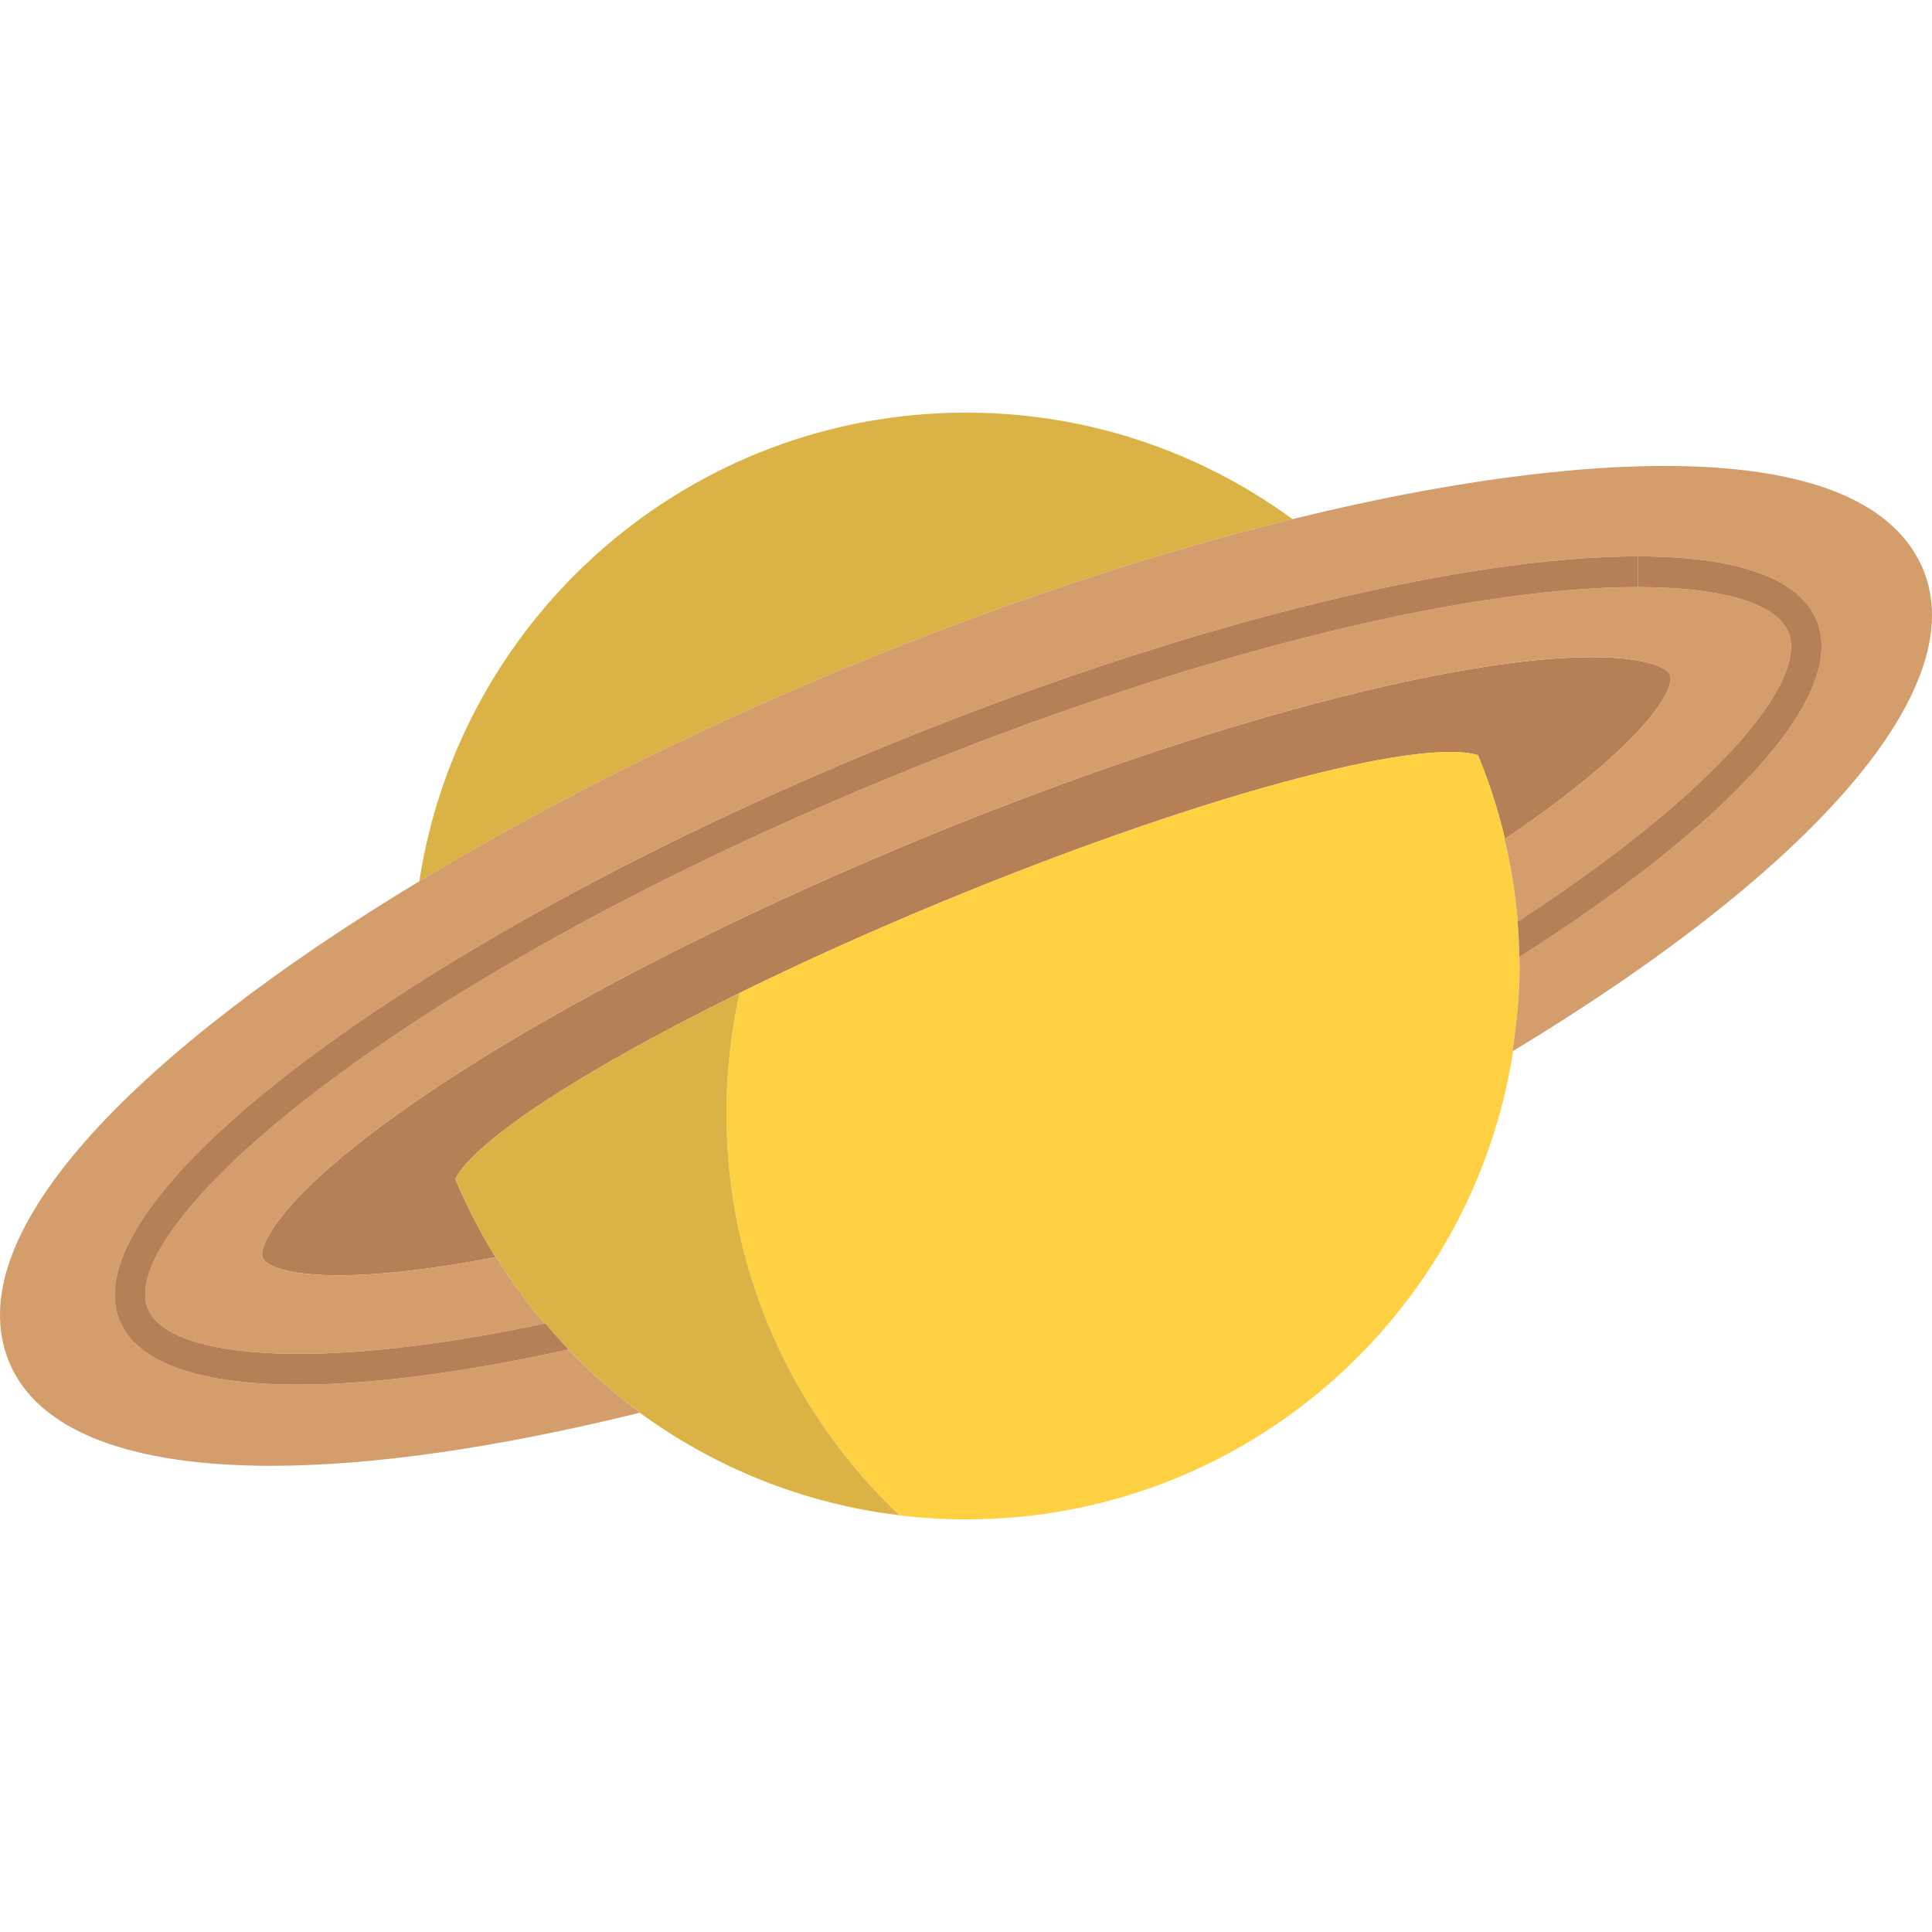
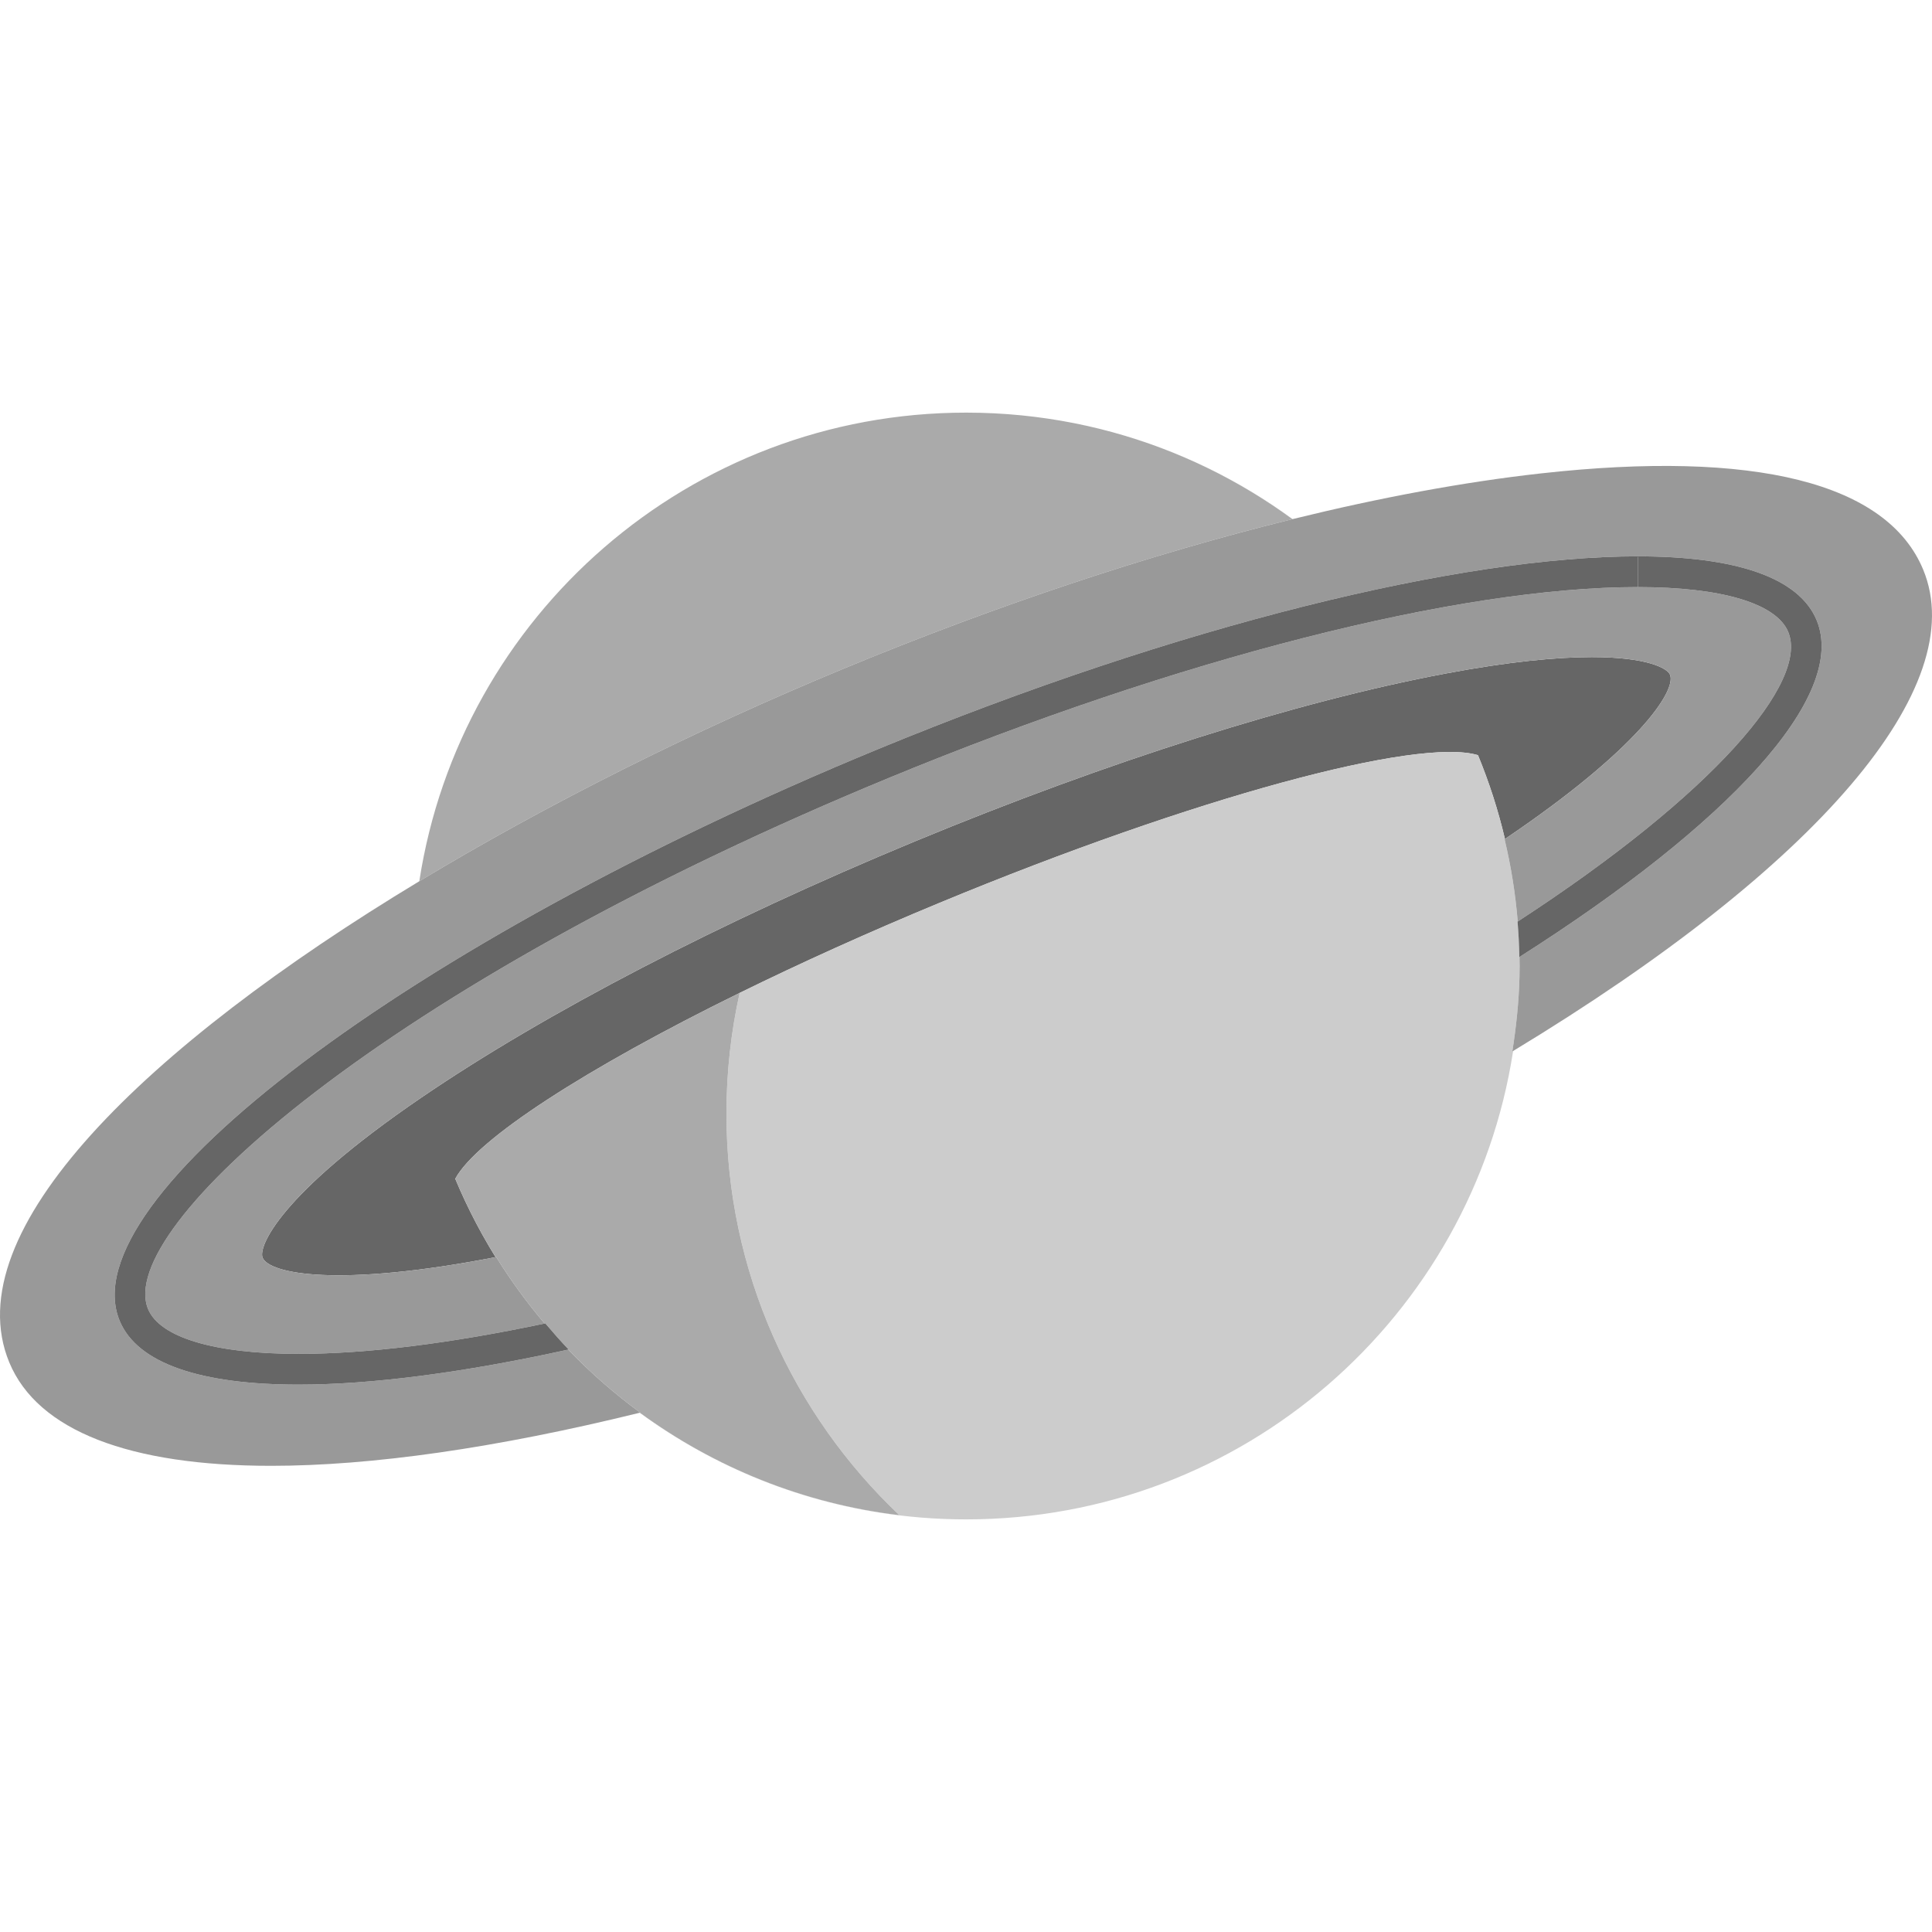
<svg xmlns="http://www.w3.org/2000/svg" version="1.1" id="Capa_1" x="0px" y="0px" viewBox="0 0 502.74 502.74" style="enable-background:new 0 0 502.74 502.74;" xml:space="preserve">
  <g>
    <path style="fill:none;" d="M395.431,251.37c0,0.962-0.018,1.919-0.036,2.876C395.418,253.291,395.431,252.332,395.431,251.37z" />
-     <path style="fill:#B68057;" d="M434.563,175.558c-0.695-1.68-5.984-4.57-20.336-4.57c-8.906,0-21.297,1.109-38.25,4.313   c-38.578,7.281-87.578,22.789-137.969,43.664c-50.391,20.875-96.008,44.555-128.43,66.688   c-37.219,25.398-42.375,38.883-41.25,41.609c1.733,4.199,19.547,7.848,60.63-0.13c-1.195-1.927-2.345-3.885-3.449-5.871   c-0.039-0.07-0.079-0.141-0.118-0.211c-0.462-0.834-0.915-1.674-1.361-2.518c-0.077-0.146-0.154-0.292-0.231-0.438   c-0.417-0.795-0.826-1.595-1.228-2.399c-0.098-0.197-0.196-0.394-0.294-0.591c-0.382-0.772-0.758-1.547-1.126-2.327   c-0.109-0.231-0.217-0.464-0.325-0.696c-0.353-0.758-0.701-1.517-1.041-2.282c-0.114-0.257-0.225-0.515-0.338-0.772   c-0.329-0.753-0.656-1.507-0.973-2.267c-0.003-0.006-0.005-0.012-0.008-0.018c5.518-10.29,33.918-28.665,74.006-48.367   c15.792-7.762,33.396-15.729,52.128-23.488c66.279-27.454,124.41-43.083,139.996-38.382c2.892,7.013,5.251,14.301,7.016,21.819   C426.293,194.911,436.297,179.738,434.563,175.558z" />
-     <path style="fill:#FFD042;" d="M279.66,110.144c0.924,0.184,1.844,0.379,2.761,0.58   C281.504,110.523,280.584,110.328,279.66,110.144z" />
-     <path style="fill:#FFD042;" d="M286.315,111.634c1.041,0.26,2.078,0.53,3.111,0.813   C288.394,112.165,287.357,111.894,286.315,111.634z" />
-     <path style="fill:#FFD042;" d="M283.012,110.853c0.98,0.22,1.957,0.45,2.929,0.69C284.968,111.304,283.992,111.072,283.012,110.853   z" />
-     <path style="fill:#FFD042;" d="M395.394,254.246c0.019-0.957,0.036-1.915,0.036-2.876c0-0.786-0.022-1.565-0.035-2.348   c-0.012,0.008-0.023,0.015-0.035,0.022c-0.051-3.104-0.212-6.178-0.464-9.227c0.015-0.01,0.029-0.019,0.044-0.029   c-0.604-7.305-1.758-14.452-3.418-21.405c0.031-0.021,0.061-0.042,0.092-0.063c-1.766-7.518-4.124-14.807-7.016-21.819   c-15.586-4.7-73.717,10.929-139.996,38.382c-18.732,7.759-36.336,15.726-52.128,23.488c-2.248,10.108-3.443,20.613-3.443,31.398   c0,41.168,17.304,78.272,45.001,104.516c-25.063-3.021-48.141-12.482-67.54-26.67c-0.012,0.003-0.024,0.006-0.036,0.009   c23.819,17.44,53.191,27.745,84.975,27.745c72.008,0,131.67-52.855,142.31-121.885c-0.067,0.041-0.133,0.082-0.201,0.122   C394.526,267.263,395.231,260.825,395.394,254.246z" />
-     <path style="fill:#FFD042;" d="M336.357,135.08c-13.912-10.177-29.717-17.917-46.79-22.595   c17.057,4.682,32.842,12.433,46.744,22.606C336.326,135.087,336.341,135.083,336.357,135.08z" />
-     <path style="fill:#FFD042;" d="M272.829,108.955c0.812,0.121,1.619,0.254,2.427,0.388   C274.448,109.209,273.641,109.076,272.829,108.955z" />
-     <path style="fill:#FFD042;" d="M269.35,108.479c0.761,0.094,1.519,0.201,2.276,0.308   C270.869,108.68,270.112,108.573,269.35,108.479z" />
-     <path style="fill:#FFD042;" d="M265.837,108.085c0.706,0.07,1.407,0.153,2.11,0.233   C267.244,108.238,266.542,108.155,265.837,108.085z" />
-     <path style="fill:#FFD042;" d="M262.283,107.775c0.646,0.048,1.289,0.109,1.934,0.166   C263.572,107.885,262.929,107.824,262.283,107.775z" />
-     <path style="fill:#FFD042;" d="M255.08,107.416c0.45,0.011,0.898,0.034,1.347,0.05C255.978,107.45,255.53,107.427,255.08,107.416z" />
-     <path style="fill:#FFD042;" d="M258.699,107.552c0.573,0.029,1.142,0.07,1.713,0.105   C259.841,107.622,259.271,107.581,258.699,107.552z" />
-     <path style="fill:#FFD042;" d="M276.269,109.511c0.867,0.151,1.73,0.313,2.592,0.479   C277.999,109.825,277.136,109.662,276.269,109.511z" />
-     <path style="fill:#FFD042;" d="M128.965,327.129c-1.196-1.927-2.35-3.883-3.456-5.87c1.105,1.987,2.255,3.944,3.449,5.871   C128.961,327.13,128.963,327.13,128.965,327.129z" />
-     <path style="fill:#FFD042;" d="M119.786,309.797c0.34,0.765,0.688,1.524,1.041,2.282   C120.474,311.322,120.126,310.562,119.786,309.797z" />
-     <path style="fill:#FFD042;" d="M122.572,315.693c0.402,0.804,0.811,1.603,1.228,2.399   C123.383,317.297,122.974,316.497,122.572,315.693z" />
-     <path style="fill:#FFD042;" d="M124.03,318.53c0.446,0.844,0.899,1.684,1.361,2.518C124.929,320.214,124.477,319.374,124.03,318.53   z" />
-     <path style="fill:#FFD042;" d="M121.152,312.775c0.368,0.78,0.744,1.555,1.126,2.327   C121.896,314.33,121.521,313.554,121.152,312.775z" />
-     <path style="fill:#FFD042;" d="M118.476,306.758c0.317,0.76,0.643,1.514,0.973,2.267   C119.119,308.272,118.793,307.517,118.476,306.758z" />
-     <path style="fill:#DBB246;" d="M189.031,289.77c0-10.785,1.195-21.29,3.443-31.398c-40.088,19.702-68.488,38.078-74.006,48.367   c0.003,0.006,0.005,0.012,0.008,0.018c0.317,0.76,0.643,1.514,0.973,2.267c0.113,0.257,0.224,0.516,0.338,0.772   c0.34,0.765,0.688,1.525,1.041,2.282c0.108,0.232,0.215,0.464,0.325,0.696c0.368,0.78,0.744,1.555,1.126,2.327   c0.098,0.197,0.196,0.394,0.294,0.591c0.402,0.804,0.811,1.604,1.228,2.399c0.076,0.146,0.154,0.292,0.231,0.438   c0.446,0.844,0.899,1.684,1.361,2.518c0.039,0.071,0.079,0.141,0.118,0.211c1.106,1.987,2.26,3.943,3.456,5.87   c0.052-0.01,0.101-0.019,0.153-0.029c3.776,6.088,7.995,11.867,12.604,17.303c0.059-0.012,0.117-0.024,0.177-0.037   c1.97,2.32,3.965,4.608,6.075,6.797c-0.04,0.009-0.078,0.017-0.118,0.025c5.762,5.985,12.032,11.477,18.751,16.399   c-0.039,0.01-0.076,0.018-0.115,0.028c19.399,14.188,42.477,23.649,67.54,26.67C206.335,368.042,189.031,330.938,189.031,289.77z" />
-     <path style="fill:#DBB246;" d="M336.311,135.091c-13.902-10.173-29.687-17.924-46.744-22.606c-0.047-0.013-0.094-0.025-0.141-0.038   c-1.032-0.282-2.069-0.553-3.111-0.813c-0.125-0.031-0.25-0.061-0.374-0.091c-0.973-0.24-1.949-0.47-2.929-0.69   c-0.197-0.044-0.394-0.085-0.591-0.128c-0.917-0.202-1.837-0.396-2.761-0.58c-0.266-0.053-0.533-0.102-0.799-0.153   c-0.862-0.167-1.725-0.329-2.592-0.479c-0.337-0.059-0.676-0.112-1.013-0.168c-0.807-0.135-1.615-0.267-2.427-0.388   c-0.4-0.06-0.802-0.112-1.202-0.168c-0.757-0.106-1.515-0.213-2.276-0.308c-0.467-0.058-0.936-0.107-1.404-0.161   c-0.703-0.08-1.404-0.163-2.11-0.233c-0.539-0.054-1.08-0.096-1.62-0.144c-0.644-0.057-1.287-0.118-1.934-0.166   c-0.622-0.046-1.247-0.08-1.871-0.118c-0.571-0.035-1.14-0.076-1.713-0.105c-0.755-0.038-1.514-0.06-2.272-0.086   c-0.449-0.015-0.897-0.038-1.347-0.05c-1.213-0.03-2.429-0.046-3.649-0.046c-72.03,0-131.706,52.886-142.32,121.946   c33.467-20.203,71.687-39.286,110.289-55.274C259.584,157.396,299.477,144.157,336.311,135.091z" />
-     <path style="fill:#D49E6C;" d="M500.446,148.229v-0.004c-9.359-22.59-43.781-31.23-99.531-25.031   c-19.884,2.215-41.629,6.243-64.558,11.885c-0.015,0.004-0.031,0.008-0.046,0.011c-36.833,9.066-76.726,22.305-116.911,38.951   c-38.602,15.988-76.822,35.071-110.289,55.274C37.917,272.293-11.737,320.347,2.415,354.518   c7.398,17.844,31.414,26.914,68.148,26.914c26.028,0,58.493-4.599,95.893-13.807c0.012-0.003,0.024-0.006,0.036-0.009   c0.039-0.01,0.076-0.018,0.115-0.028c-6.719-4.922-12.989-10.414-18.751-16.399c-27.116,5.97-51.087,9.111-70.179,9.111   c-25.144,0-41.901-5.37-46.548-16.627c-13.104-31.747,75.128-98.287,197.071-148.621c78.701-32.485,152.217-50.281,197.977-50.283   c0.003,0,0.009,0,0.009,0v0v0c25.139,0,41.893,5.371,46.539,16.627c8.173,19.799-23.077,53.132-77.33,87.626   c0.013,0.782,0.035,1.562,0.035,2.348c0,0.962-0.013,1.921-0.036,2.876c-0.163,6.579-0.868,13.017-1.854,19.361   c0.068-0.041,0.133-0.082,0.201-0.122C473.159,225.421,513.054,178.686,500.446,148.229z" />
-     <path style="fill:#D49E6C;" d="M231.253,202.447C99.035,257.022,29.891,319.706,38.524,340.621   c3.063,7.422,17.334,11.68,39.153,11.68c17.928,0,39.741-2.764,64.045-7.897c-4.61-5.436-8.828-11.216-12.604-17.303   c-0.052,0.01-0.101,0.019-0.153,0.029c-0.002,0-0.004,0.001-0.006,0.001c-41.083,7.978-58.897,4.329-60.63,0.13   c-1.125-2.727,4.031-16.211,41.25-41.609c32.422-22.133,78.039-45.813,128.43-66.688c50.391-20.875,99.39-36.383,137.969-43.664   c16.953-3.203,29.344-4.313,38.25-4.313c14.352,0,19.641,2.891,20.336,4.57c1.733,4.18-8.271,19.353-42.949,42.764   c-0.031,0.021-0.061,0.042-0.092,0.063c1.66,6.953,2.814,14.1,3.418,21.405c51.099-33.256,75.75-62.353,70.39-75.34   c-3.063-7.422-17.331-11.68-39.144-11.68v-8l-0.008,8C379.478,152.771,306.609,171.343,231.253,202.447z" />
-     <path style="fill:#B68057;" d="M141.899,344.367c-0.059,0.013-0.117,0.024-0.177,0.037c-24.305,5.134-46.117,7.897-64.045,7.897   c-21.818,0-36.089-4.257-39.153-11.68c-8.633-20.915,60.511-83.599,192.729-138.174c75.356-31.104,148.225-49.676,194.925-49.678   l0.008-8c0,0-0.006,0-0.009,0c-45.76,0.002-119.276,17.798-197.977,50.283C106.257,245.387,18.025,311.927,31.129,343.674   c4.647,11.258,21.404,16.627,46.548,16.627c19.092,0,43.063-3.141,70.179-9.111c0.04-0.009,0.078-0.017,0.118-0.025   C145.864,348.975,143.869,346.687,141.899,344.367z" />
-     <line style="fill:none;stroke:#B68057;stroke-width:0;stroke-linecap:round;stroke-linejoin:round;" x1="426.186" y1="144.77" x2="426.186" y2="144.769" />
-     <path style="fill:#B68057;" d="M465.33,164.449c5.361,12.987-19.291,42.084-70.39,75.34c-0.015,0.01-0.029,0.019-0.044,0.029   c0.252,3.049,0.413,6.124,0.464,9.227c0.012-0.007,0.023-0.015,0.035-0.022c54.253-34.494,85.502-67.827,77.33-87.626   c-4.646-11.256-21.4-16.627-46.539-16.627v8C447.999,152.769,462.267,157.026,465.33,164.449z" />
+     <path style="fill:#666666;" d="M434.563,175.558c-0.695-1.68-5.984-4.57-20.336-4.57c-8.906,0-21.297,1.109-38.25,4.313   c-38.578,7.281-87.578,22.789-137.969,43.664c-50.391,20.875-96.008,44.555-128.43,66.688   c-37.219,25.398-42.375,38.883-41.25,41.609c1.733,4.199,19.547,7.848,60.63-0.13c-1.195-1.927-2.345-3.885-3.449-5.871   c-0.039-0.07-0.079-0.141-0.118-0.211c-0.462-0.834-0.915-1.674-1.361-2.518c-0.077-0.146-0.154-0.292-0.231-0.438   c-0.417-0.795-0.826-1.595-1.228-2.399c-0.098-0.197-0.196-0.394-0.294-0.591c-0.382-0.772-0.758-1.547-1.126-2.327   c-0.109-0.231-0.217-0.464-0.325-0.696c-0.353-0.758-0.701-1.517-1.041-2.282c-0.114-0.257-0.225-0.515-0.338-0.772   c-0.329-0.753-0.656-1.507-0.973-2.267c-0.003-0.006-0.005-0.012-0.008-0.018c5.518-10.29,33.918-28.665,74.006-48.367   c15.792-7.762,33.396-15.729,52.128-23.488c66.279-27.454,124.41-43.083,139.996-38.382c2.892,7.013,5.251,14.301,7.016,21.819   C426.293,194.911,436.297,179.738,434.563,175.558z" />
+     <path style="fill:#CCCCCC;" d="M279.66,110.144c0.924,0.184,1.844,0.379,2.761,0.58   C281.504,110.523,280.584,110.328,279.66,110.144z" />
+     <path style="fill:#CCCCCC;" d="M286.315,111.634c1.041,0.26,2.078,0.53,3.111,0.813   C288.394,112.165,287.357,111.894,286.315,111.634z" />
+     <path style="fill:#CCCCCC;" d="M283.012,110.853c0.98,0.22,1.957,0.45,2.929,0.69C284.968,111.304,283.992,111.072,283.012,110.853   z" />
+     <path style="fill:#CCCCCC;" d="M395.394,254.246c0.019-0.957,0.036-1.915,0.036-2.876c0-0.786-0.022-1.565-0.035-2.348   c-0.012,0.008-0.023,0.015-0.035,0.022c-0.051-3.104-0.212-6.178-0.464-9.227c0.015-0.01,0.029-0.019,0.044-0.029   c-0.604-7.305-1.758-14.452-3.418-21.405c0.031-0.021,0.061-0.042,0.092-0.063c-1.766-7.518-4.124-14.807-7.016-21.819   c-15.586-4.7-73.717,10.929-139.996,38.382c-18.732,7.759-36.336,15.726-52.128,23.488c-2.248,10.108-3.443,20.613-3.443,31.398   c0,41.168,17.304,78.272,45.001,104.516c-25.063-3.021-48.141-12.482-67.54-26.67c-0.012,0.003-0.024,0.006-0.036,0.009   c23.819,17.44,53.191,27.745,84.975,27.745c72.008,0,131.67-52.855,142.31-121.885c-0.067,0.041-0.133,0.082-0.201,0.122   C394.526,267.263,395.231,260.825,395.394,254.246z" />
+     <path style="fill:#CCCCCC;" d="M336.357,135.08c-13.912-10.177-29.717-17.917-46.79-22.595   c17.057,4.682,32.842,12.433,46.744,22.606C336.326,135.087,336.341,135.083,336.357,135.08z" />
+     <path style="fill:#CCCCCC;" d="M272.829,108.955c0.812,0.121,1.619,0.254,2.427,0.388   C274.448,109.209,273.641,109.076,272.829,108.955z" />
+     <path style="fill:#CCCCCC;" d="M269.35,108.479c0.761,0.094,1.519,0.201,2.276,0.308   C270.869,108.68,270.112,108.573,269.35,108.479z" />
+     <path style="fill:#CCCCCC;" d="M265.837,108.085c0.706,0.07,1.407,0.153,2.11,0.233   C267.244,108.238,266.542,108.155,265.837,108.085z" />
+     <path style="fill:#CCCCCC;" d="M262.283,107.775c0.646,0.048,1.289,0.109,1.934,0.166   C263.572,107.885,262.929,107.824,262.283,107.775z" />
+     <path style="fill:#CCCCCC;" d="M255.08,107.416c0.45,0.011,0.898,0.034,1.347,0.05C255.978,107.45,255.53,107.427,255.08,107.416z" />
+     <path style="fill:#CCCCCC;" d="M258.699,107.552c0.573,0.029,1.142,0.07,1.713,0.105   C259.841,107.622,259.271,107.581,258.699,107.552z" />
+     <path style="fill:#CCCCCC;" d="M276.269,109.511c0.867,0.151,1.73,0.313,2.592,0.479   C277.999,109.825,277.136,109.662,276.269,109.511z" />
+     <path style="fill:#CCCCCC;" d="M128.965,327.129c-1.196-1.927-2.35-3.883-3.456-5.87c1.105,1.987,2.255,3.944,3.449,5.871   C128.961,327.13,128.963,327.13,128.965,327.129z" />
+     <path style="fill:#CCCCCC;" d="M119.786,309.797c0.34,0.765,0.688,1.524,1.041,2.282   C120.474,311.322,120.126,310.562,119.786,309.797z" />
+     <path style="fill:#CCCCCC;" d="M122.572,315.693c0.402,0.804,0.811,1.603,1.228,2.399   C123.383,317.297,122.974,316.497,122.572,315.693z" />
+     <path style="fill:#CCCCCC;" d="M124.03,318.53c0.446,0.844,0.899,1.684,1.361,2.518C124.929,320.214,124.477,319.374,124.03,318.53   z" />
+     <path style="fill:#CCCCCC;" d="M121.152,312.775c0.368,0.78,0.744,1.555,1.126,2.327   C121.896,314.33,121.521,313.554,121.152,312.775z" />
+     <path style="fill:#CCCCCC;" d="M118.476,306.758c0.317,0.76,0.643,1.514,0.973,2.267   C119.119,308.272,118.793,307.517,118.476,306.758z" />
+     <path style="fill:#AAAAAA;" d="M189.031,289.77c0-10.785,1.195-21.29,3.443-31.398c-40.088,19.702-68.488,38.078-74.006,48.367   c0.003,0.006,0.005,0.012,0.008,0.018c0.317,0.76,0.643,1.514,0.973,2.267c0.113,0.257,0.224,0.516,0.338,0.772   c0.34,0.765,0.688,1.525,1.041,2.282c0.108,0.232,0.215,0.464,0.325,0.696c0.368,0.78,0.744,1.555,1.126,2.327   c0.098,0.197,0.196,0.394,0.294,0.591c0.402,0.804,0.811,1.604,1.228,2.399c0.076,0.146,0.154,0.292,0.231,0.438   c0.446,0.844,0.899,1.684,1.361,2.518c0.039,0.071,0.079,0.141,0.118,0.211c1.106,1.987,2.26,3.943,3.456,5.87   c0.052-0.01,0.101-0.019,0.153-0.029c3.776,6.088,7.995,11.867,12.604,17.303c0.059-0.012,0.117-0.024,0.177-0.037   c1.97,2.32,3.965,4.608,6.075,6.797c-0.04,0.009-0.078,0.017-0.118,0.025c5.762,5.985,12.032,11.477,18.751,16.399   c-0.039,0.01-0.076,0.018-0.115,0.028c19.399,14.188,42.477,23.649,67.54,26.67C206.335,368.042,189.031,330.938,189.031,289.77z" />
+     <path style="fill:#AAAAAA;" d="M336.311,135.091c-13.902-10.173-29.687-17.924-46.744-22.606c-0.047-0.013-0.094-0.025-0.141-0.038   c-1.032-0.282-2.069-0.553-3.111-0.813c-0.125-0.031-0.25-0.061-0.374-0.091c-0.973-0.24-1.949-0.47-2.929-0.69   c-0.197-0.044-0.394-0.085-0.591-0.128c-0.917-0.202-1.837-0.396-2.761-0.58c-0.266-0.053-0.533-0.102-0.799-0.153   c-0.862-0.167-1.725-0.329-2.592-0.479c-0.337-0.059-0.676-0.112-1.013-0.168c-0.807-0.135-1.615-0.267-2.427-0.388   c-0.4-0.06-0.802-0.112-1.202-0.168c-0.757-0.106-1.515-0.213-2.276-0.308c-0.467-0.058-0.936-0.107-1.404-0.161   c-0.703-0.08-1.404-0.163-2.11-0.233c-0.539-0.054-1.08-0.096-1.62-0.144c-0.644-0.057-1.287-0.118-1.934-0.166   c-0.622-0.046-1.247-0.08-1.871-0.118c-0.571-0.035-1.14-0.076-1.713-0.105c-0.755-0.038-1.514-0.06-2.272-0.086   c-0.449-0.015-0.897-0.038-1.347-0.05c-1.213-0.03-2.429-0.046-3.649-0.046c-72.03,0-131.706,52.886-142.32,121.946   c33.467-20.203,71.687-39.286,110.289-55.274C259.584,157.396,299.477,144.157,336.311,135.091z" />
+     <path style="fill:#999999;" d="M500.446,148.229v-0.004c-9.359-22.59-43.781-31.23-99.531-25.031   c-19.884,2.215-41.629,6.243-64.558,11.885c-0.015,0.004-0.031,0.008-0.046,0.011c-36.833,9.066-76.726,22.305-116.911,38.951   c-38.602,15.988-76.822,35.071-110.289,55.274C37.917,272.293-11.737,320.347,2.415,354.518   c7.398,17.844,31.414,26.914,68.148,26.914c26.028,0,58.493-4.599,95.893-13.807c0.012-0.003,0.024-0.006,0.036-0.009   c0.039-0.01,0.076-0.018,0.115-0.028c-6.719-4.922-12.989-10.414-18.751-16.399c-27.116,5.97-51.087,9.111-70.179,9.111   c-25.144,0-41.901-5.37-46.548-16.627c-13.104-31.747,75.128-98.287,197.071-148.621c78.701-32.485,152.217-50.281,197.977-50.283   c0.003,0,0.009,0,0.009,0v0v0c25.139,0,41.893,5.371,46.539,16.627c8.173,19.799-23.077,53.132-77.33,87.626   c0.013,0.782,0.035,1.562,0.035,2.348c0,0.962-0.013,1.921-0.036,2.876c-0.163,6.579-0.868,13.017-1.854,19.361   c0.068-0.041,0.133-0.082,0.201-0.122C473.159,225.421,513.054,178.686,500.446,148.229z" />
+     <path style="fill:#999999;" d="M231.253,202.447C99.035,257.022,29.891,319.706,38.524,340.621   c3.063,7.422,17.334,11.68,39.153,11.68c17.928,0,39.741-2.764,64.045-7.897c-4.61-5.436-8.828-11.216-12.604-17.303   c-0.052,0.01-0.101,0.019-0.153,0.029c-0.002,0-0.004,0.001-0.006,0.001c-41.083,7.978-58.897,4.329-60.63,0.13   c-1.125-2.727,4.031-16.211,41.25-41.609c32.422-22.133,78.039-45.813,128.43-66.688c50.391-20.875,99.39-36.383,137.969-43.664   c16.953-3.203,29.344-4.313,38.25-4.313c14.352,0,19.641,2.891,20.336,4.57c1.733,4.18-8.271,19.353-42.949,42.764   c-0.031,0.021-0.061,0.042-0.092,0.063c1.66,6.953,2.814,14.1,3.418,21.405c51.099-33.256,75.75-62.353,70.39-75.34   c-3.063-7.422-17.331-11.68-39.144-11.68v-8l-0.008,8C379.478,152.771,306.609,171.343,231.253,202.447z" />
+     <path style="fill:#666666;" d="M141.899,344.367c-0.059,0.013-0.117,0.024-0.177,0.037c-24.305,5.134-46.117,7.897-64.045,7.897   c-21.818,0-36.089-4.257-39.153-11.68c-8.633-20.915,60.511-83.599,192.729-138.174c75.356-31.104,148.225-49.676,194.925-49.678   l0.008-8c0,0-0.006,0-0.009,0c-45.76,0.002-119.276,17.798-197.977,50.283C106.257,245.387,18.025,311.927,31.129,343.674   c4.647,11.258,21.404,16.627,46.548,16.627c19.092,0,43.063-3.141,70.179-9.111c0.04-0.009,0.078-0.017,0.118-0.025   C145.864,348.975,143.869,346.687,141.899,344.367z" />
+     <line style="fill:none;stroke:#666666;stroke-width:0;stroke-linecap:round;stroke-linejoin:round;" x1="426.186" y1="144.77" x2="426.186" y2="144.769" />
+     <path style="fill:#666666;" d="M465.33,164.449c5.361,12.987-19.291,42.084-70.39,75.34c-0.015,0.01-0.029,0.019-0.044,0.029   c0.252,3.049,0.413,6.124,0.464,9.227c0.012-0.007,0.023-0.015,0.035-0.022c54.253-34.494,85.502-67.827,77.33-87.626   c-4.646-11.256-21.4-16.627-46.539-16.627v8C447.999,152.769,462.267,157.026,465.33,164.449z" />
  </g>
  <g>
</g>
  <g>
</g>
  <g>
</g>
  <g>
</g>
  <g>
</g>
  <g>
</g>
  <g>
</g>
  <g>
</g>
  <g>
</g>
  <g>
</g>
  <g>
</g>
  <g>
</g>
  <g>
</g>
  <g>
</g>
  <g>
</g>
</svg>
